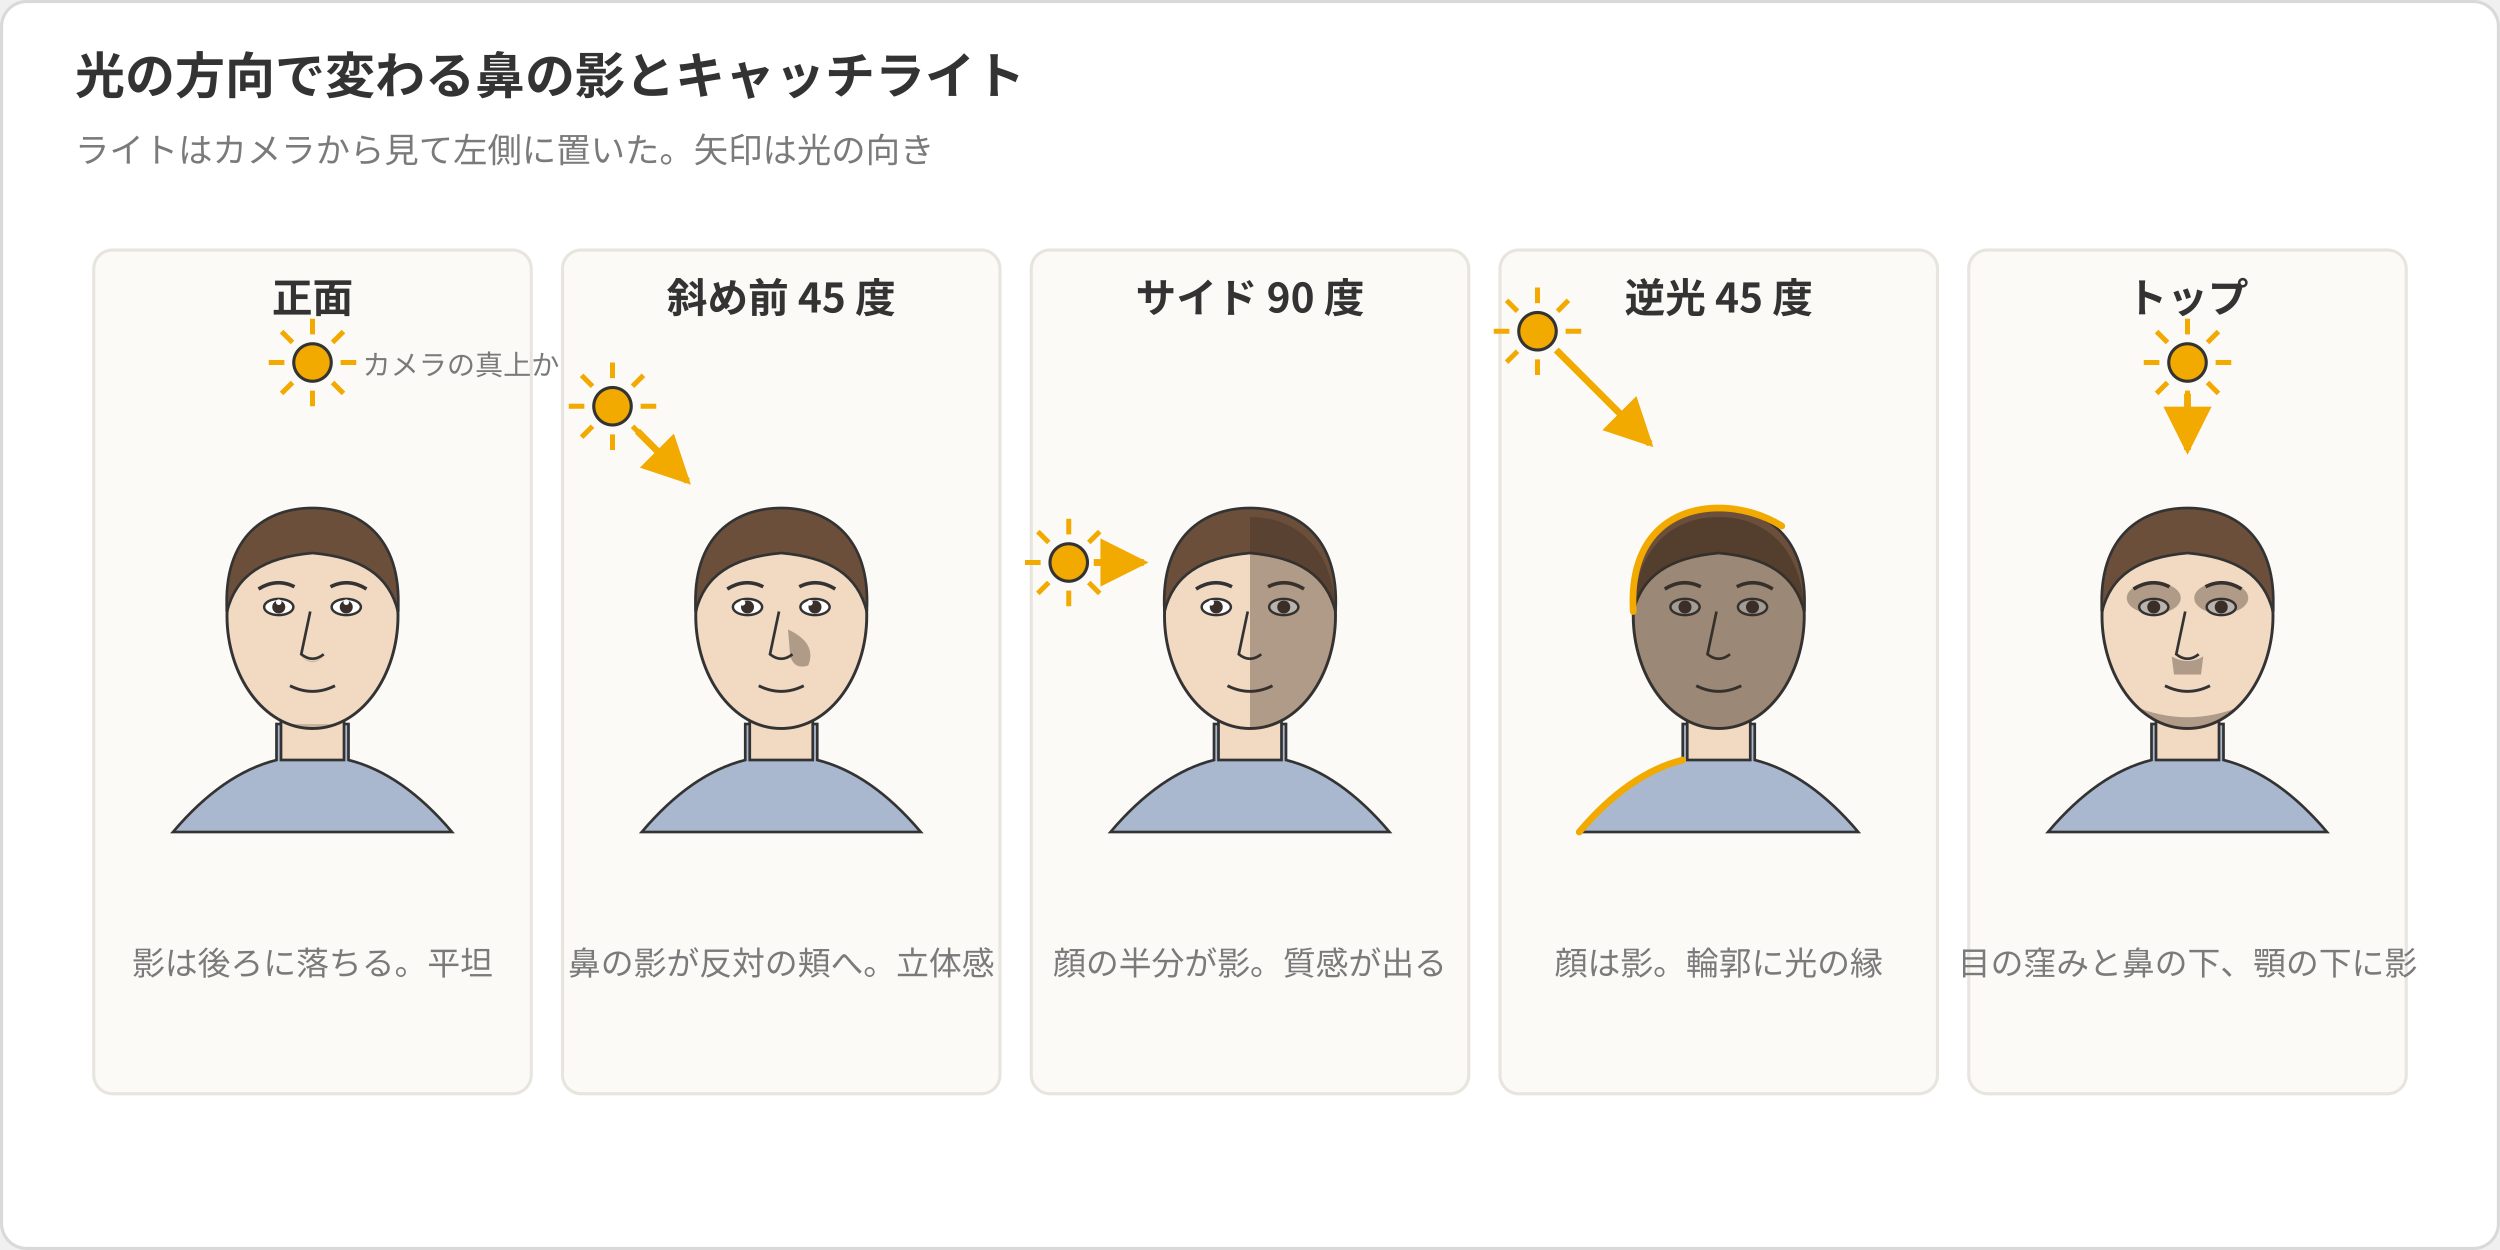
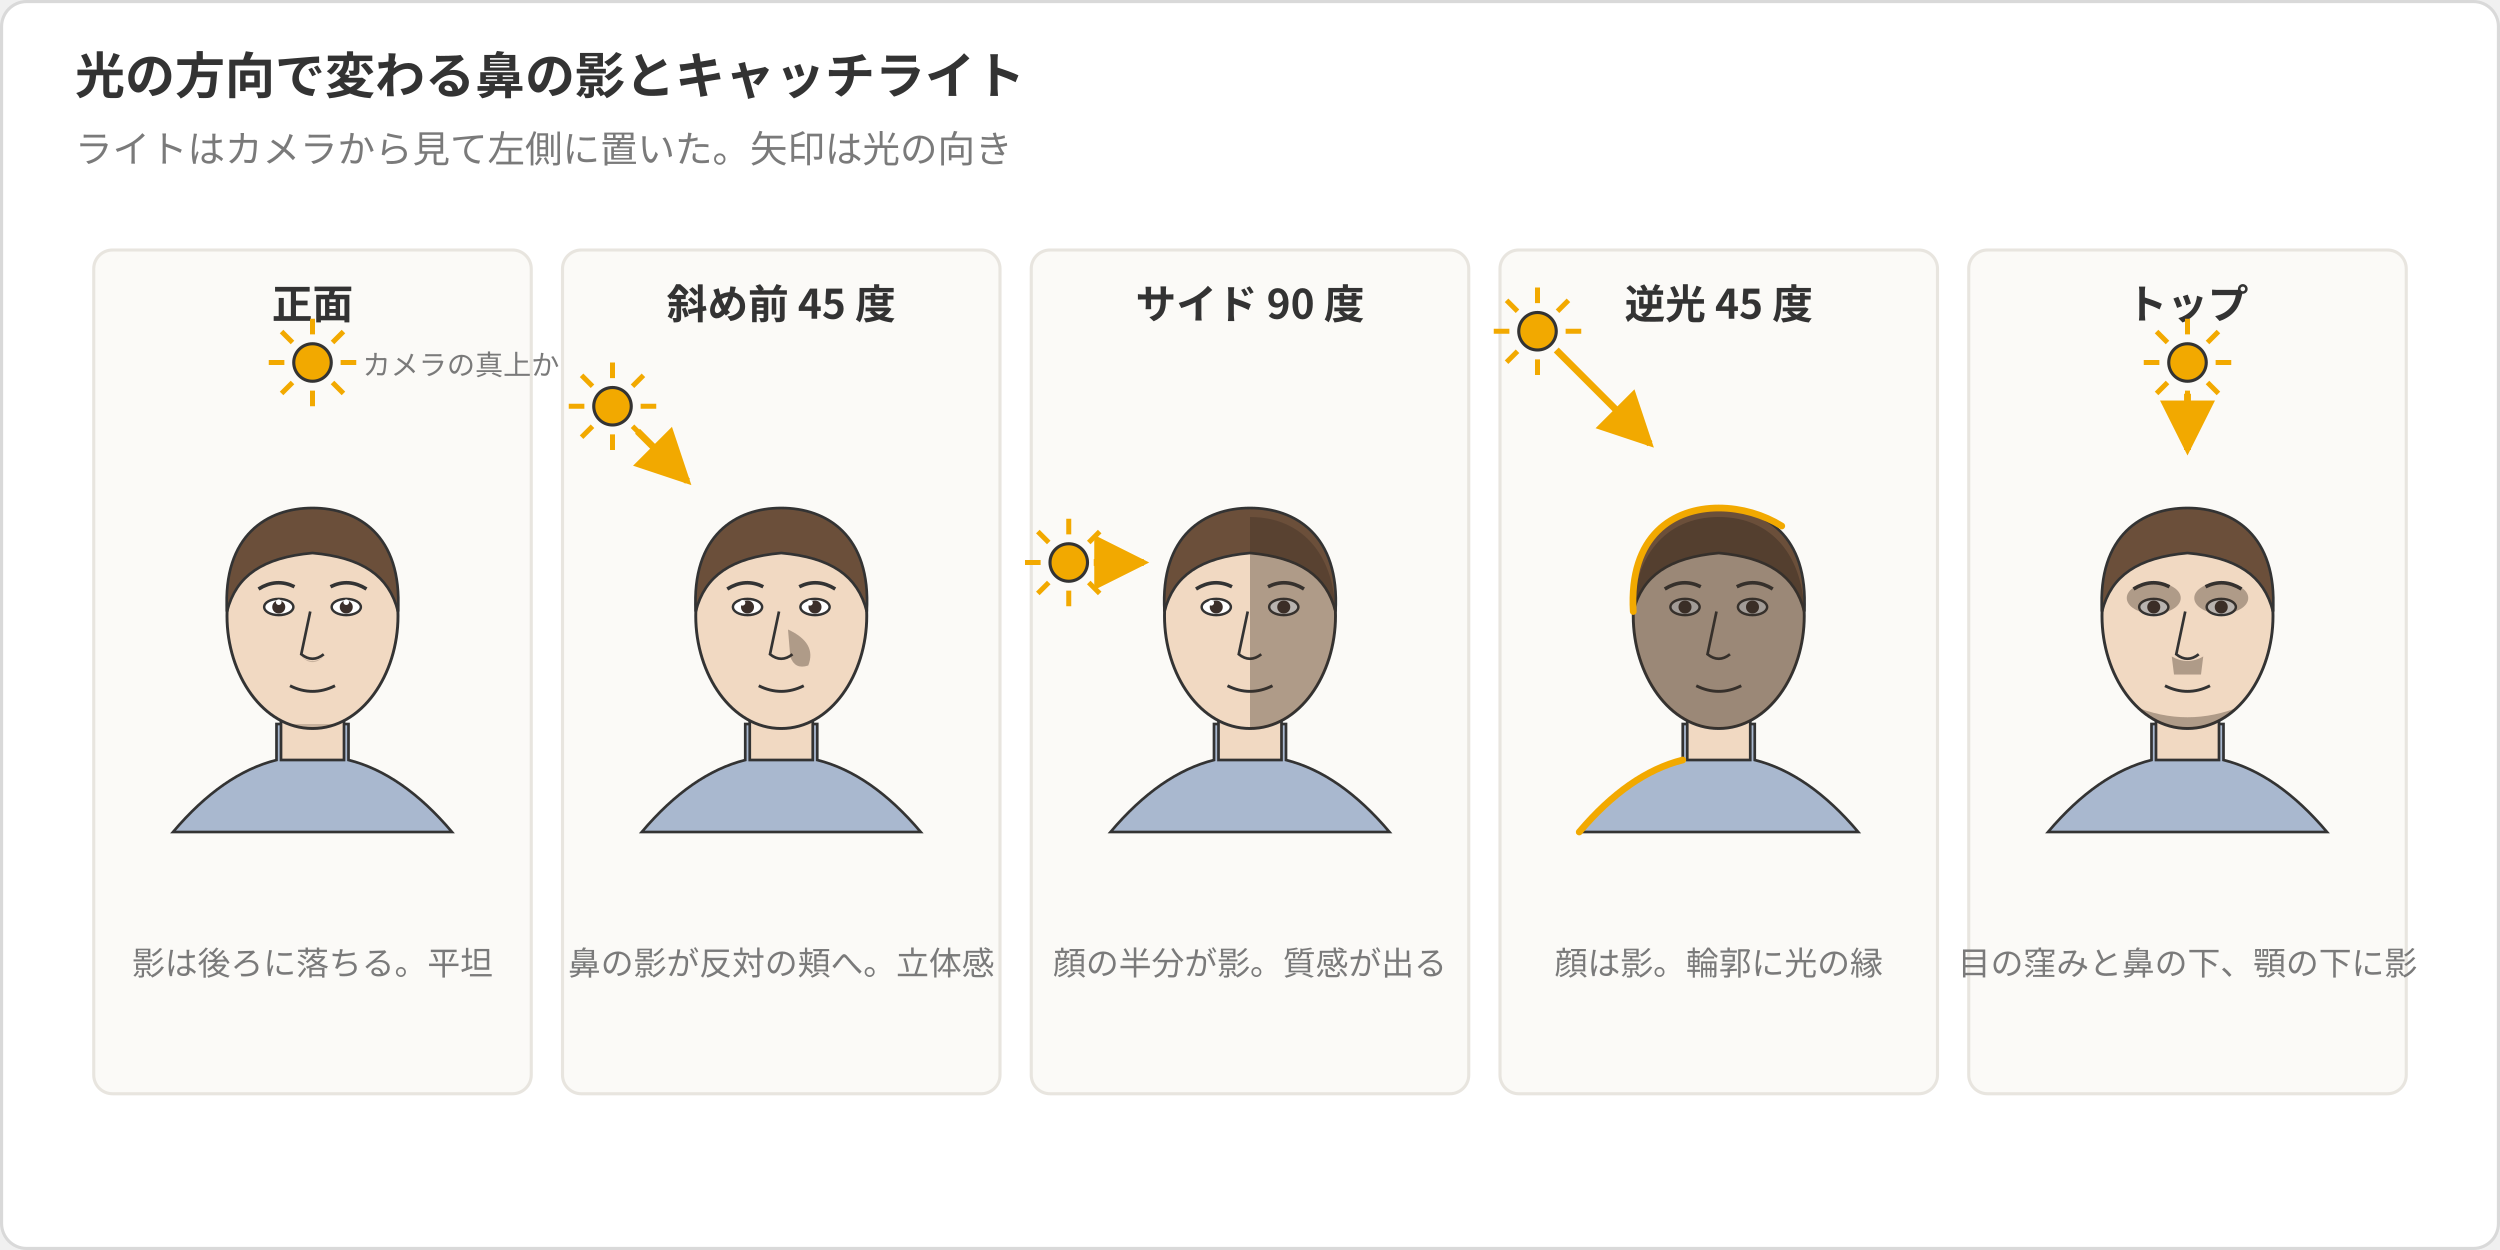
<svg xmlns="http://www.w3.org/2000/svg" viewBox="0 0 800 400" width="800" height="400" role="img" aria-label="光の方向で変わる鼻の影とキャッチライト">
  <defs>
-     <marker id="arrow" viewBox="0 0 10 10" refX="9" refY="5" markerWidth="7" markerHeight="7" orient="auto-start-reverse">
-       <path d="M0,0 L10,5 L0,10 Z" fill="#333333" />
-     </marker>
-     <marker id="arrow-muted" viewBox="0 0 10 10" refX="9" refY="5" markerWidth="7" markerHeight="7" orient="auto-start-reverse">
-       <path d="M0,0 L10,5 L0,10 Z" fill="#7a7a7a" />
-     </marker>
-     <marker id="arrow-blue" viewBox="0 0 10 10" refX="9" refY="5" markerWidth="7" markerHeight="7" orient="auto-start-reverse">
-       <path d="M0,0 L10,5 L0,10 Z" fill="#2f6db5" />
-     </marker>
-     <marker id="arrow-light" viewBox="0 0 10 10" refX="9" refY="5" markerWidth="7" markerHeight="7" orient="auto-start-reverse">
+     <filter id="blur" x="-30%" y="-30%" width="160%" height="160%">
+       <feGaussianBlur stdDeviation="4" />
+     </filter>
+     <clipPath id="face1">
+       <path d="M0,-48 C24,-48 38,-30 38,-4 C38,22 22,46 0,46 C-22,46 -38,22 -38,-4 C-38,-30 -24,-48 0,-48 Z" />
+     </clipPath>
+     <clipPath id="body2">
+       <path d="M-62,92 Q-40,66 -16,60 L-16,44 L16,44 L16,60 Q40,66 62,92 Z" />
+     </clipPath>
+     <marker id="arrow3" viewBox="0 0 10 10" refX="9" refY="5" markerWidth="8" markerHeight="8" orient="auto-start-reverse">
      <path d="M0,0 L10,5 L0,10 Z" fill="#f2a900" />
    </marker>
-     <clipPath id="face5">
-       <path d="M0,-48 C24,-48 38,-30 38,-4 C38,22 22,46 0,46 C-22,46 -38,22 -38,-4 C-38,-30 -24,-48 0,-48 Z" />
+     <clipPath id="face4">
+       <path d="M0,-48 C24,-48 38,-30 38,-4 C38,22 22,46 0,46 C-22,46 -38,22 -38,-4 C-38,-30 -24,-48 0,-48 Z" />
+     </clipPath>
+     <clipPath id="body5">
+       <path d="M-62,92 Q-40,66 -16,60 L-16,44 L16,44 L16,60 Q40,66 62,92 Z" />
    </clipPath>
    <clipPath id="face6">
      <path d="M0,-48 C24,-48 38,-30 38,-4 C38,22 22,46 0,46 C-22,46 -38,22 -38,-4 C-38,-30 -24,-48 0,-48 Z" />
    </clipPath>
-     <clipPath id="face7">
-       <path d="M0,-48 C24,-48 38,-30 38,-4 C38,22 22,46 0,46 C-22,46 -38,22 -38,-4 C-38,-30 -24,-48 0,-48 Z" />
+     <clipPath id="body7">
+       <path d="M-62,92 Q-40,66 -16,60 L-16,44 L16,44 L16,60 Q40,66 62,92 Z" />
    </clipPath>
    <clipPath id="face8">
      <path d="M0,-48 C24,-48 38,-30 38,-4 C38,22 22,46 0,46 C-22,46 -38,22 -38,-4 C-38,-30 -24,-48 0,-48 Z" />
    </clipPath>
-     <clipPath id="face9">
-       <path d="M0,-48 C24,-48 38,-30 38,-4 C38,22 22,46 0,46 C-22,46 -38,22 -38,-4 C-38,-30 -24,-48 0,-48 Z" />
+     <clipPath id="body9">
+       <path d="M-62,92 Q-40,66 -16,60 L-16,44 L16,44 L16,60 Q40,66 62,92 Z" />
+     </clipPath>
+     <clipPath id="face10">
+       <path d="M0,-48 C24,-48 38,-30 38,-4 C38,22 22,46 0,46 C-22,46 -38,22 -38,-4 C-38,-30 -24,-48 0,-48 Z" />
+     </clipPath>
+     <clipPath id="body11">
+       <path d="M-62,92 Q-40,66 -16,60 L-16,44 L16,44 L16,60 Q40,66 62,92 Z" />
    </clipPath>
  </defs>
  <rect x="0.5" y="0.5" width="799" height="399" rx="8" fill="#ffffff" stroke="#d9d9d9" />
-   <text x="24" y="30" font-family="'Noto Sans JP','Noto Sans CJK JP','Hiragino Sans','Yu Gothic','Meiryo',sans-serif" font-size="16" font-weight="bold" fill="#333333">光の方向で変わる鼻の影とキャッチライト</text>
-   <text x="24.0" y="52.0" font-family="'Noto Sans JP','Noto Sans CJK JP','Hiragino Sans','Yu Gothic','Meiryo',sans-serif" font-size="11" text-anchor="start" fill="#7a7a7a" font-weight="normal">
+   <text x="24.0" y="30.0" font-family="'Noto Sans JP','Noto Sans CJK JP','Hiragino Sans','Yu Gothic','Meiryo',sans-serif" font-size="16" text-anchor="start" fill="#333333" font-weight="bold">
+     <tspan x="24.0" dy="0">光の方向で変わる鼻の影とキャッチライト</tspan>
+   </text>
+   <text x="24.0" y="52.0" font-family="'Noto Sans JP','Noto Sans CJK JP','Hiragino Sans','Yu Gothic','Meiryo',sans-serif" font-size="12" text-anchor="start" fill="#7a7a7a" font-weight="normal">
    <tspan x="24.0" dy="0">ライトはカメラから見て左側に置いた。矢印は光の向き</tspan>
  </text>
-   <rect x="30" y="80" width="140" height="270" rx="6" fill="#fbfaf7" stroke="#e8e5df" />
-   <text x="100.0" y="100.0" font-family="'Noto Sans JP','Noto Sans CJK JP','Hiragino Sans','Yu Gothic','Meiryo',sans-serif" font-size="13" text-anchor="middle" fill="#333333" font-weight="bold">
+   <rect x="30.0" y="80.0" width="140.0" height="270.0" rx="6" fill="#fbfaf7" stroke="#e8e5df" stroke-width="1" />
+   <text x="100.0" y="102.0" font-family="'Noto Sans JP','Noto Sans CJK JP','Hiragino Sans','Yu Gothic','Meiryo',sans-serif" font-size="13" text-anchor="middle" fill="#333333" font-weight="bold">
    <tspan x="100.0" dy="0">正面</tspan>
  </text>
  <circle cx="100.0" cy="116.0" r="6" fill="#f2a900" stroke="#333333" stroke-width="1" />
  <line x1="109.0" y1="116.0" x2="114.0" y2="116.0" stroke="#f2a900" stroke-width="1.6" />
  <line x1="106.4" y1="122.4" x2="109.9" y2="125.9" stroke="#f2a900" stroke-width="1.6" />
  <line x1="100.0" y1="125.0" x2="100.0" y2="130.0" stroke="#f2a900" stroke-width="1.6" />
  <line x1="93.6" y1="122.4" x2="90.1" y2="125.9" stroke="#f2a900" stroke-width="1.6" />
  <line x1="91.0" y1="116.0" x2="86.0" y2="116.0" stroke="#f2a900" stroke-width="1.6" />
  <line x1="93.6" y1="109.6" x2="90.1" y2="106.1" stroke="#f2a900" stroke-width="1.6" />
  <line x1="100.0" y1="107.0" x2="100.0" y2="102.0" stroke="#f2a900" stroke-width="1.6" />
  <line x1="106.4" y1="109.6" x2="109.9" y2="106.1" stroke="#f2a900" stroke-width="1.6" />
  <text x="116.0" y="120.0" font-family="'Noto Sans JP','Noto Sans CJK JP','Hiragino Sans','Yu Gothic','Meiryo',sans-serif" font-size="9" text-anchor="start" fill="#7a7a7a" font-weight="normal">
    <tspan x="116.0" dy="0">カメラの真上から</tspan>
  </text>
  <g transform="translate(100.0,200.0) scale(0.72)">
    <path d="M-62,92 Q-40,66 -16,60 L-16,44 L16,44 L16,60 Q40,66 62,92 Z" fill="#a9b8cf" stroke="#333333" stroke-width="1.2" />
    <rect x="-14" y="30" width="28" height="30" fill="#f1d9c2" stroke="#333333" stroke-width="1.2" />
    <path d="M0,-48 C24,-48 38,-30 38,-4 C38,22 22,46 0,46 C-22,46 -38,22 -38,-4 C-38,-30 -24,-48 0,-48 Z" fill="#f1d9c2" stroke="#333333" stroke-width="1.3" />
    <path d="M-38,-6 C-40,-40 -20,-52 0,-52 C20,-52 40,-40 38,-6 C34,-22 22,-30 0,-32 C-22,-30 -34,-22 -38,-6 Z" fill="#6b4f3a" stroke="#333333" stroke-width="1.2" />
    <path d="M-24,-16 Q-16,-21 -8,-17" fill="none" stroke="#333333" stroke-width="1.6" />
    <path d="M8,-17 Q16,-21 24,-16" fill="none" stroke="#333333" stroke-width="1.6" />
    <ellipse cx="-15" cy="-8" rx="6.5" ry="3.6" fill="#fff" stroke="#333333" stroke-width="1.1" />
    <circle cx="-15" cy="-8" r="2.9" fill="#3b2f2a" />
    <ellipse cx="15" cy="-8" rx="6.5" ry="3.6" fill="#fff" stroke="#333333" stroke-width="1.1" />
    <circle cx="15" cy="-8" r="2.9" fill="#3b2f2a" />
    <path d="M-1,-6 L-5,13 Q0,17 5,13" fill="none" stroke="#333333" stroke-width="1.2" />
    <path d="M-10,27 Q0,32 10,27" fill="none" stroke="#333333" stroke-width="1.3" />
  </g>
-   <g clip-path="url(#face5)" transform="translate(100.0,200.0) scale(0.72)">
+   <g clip-path="url(#face1)" transform="translate(100.0,200.0) scale(0.72)">
    <path d="M-5,14 Q0,19 5,14 Q0,18 -5,14 Z" fill="#3a2c22" opacity="0.22" />
    <path d="M-14,44 L14,44 L14,52 L-14,52 Z" fill="#3a2c22" opacity="0.22" />
  </g>
  <circle cx="89.2" cy="192.7" r="0.9" fill="#fff" />
  <circle cx="110.8" cy="192.7" r="0.9" fill="#fff" />
  <text x="100.0" y="312.0" font-family="'Noto Sans JP','Noto Sans CJK JP','Hiragino Sans','Yu Gothic','Meiryo',sans-serif" font-size="10.5" text-anchor="middle" fill="#7a7a7a" font-weight="normal">
    <tspan x="100.0" dy="0">影は後ろに落ちる。平坦</tspan>
  </text>
-   <rect x="180" y="80" width="140" height="270" rx="6" fill="#fbfaf7" stroke="#e8e5df" />
-   <text x="250.0" y="100.0" font-family="'Noto Sans JP','Noto Sans CJK JP','Hiragino Sans','Yu Gothic','Meiryo',sans-serif" font-size="13" text-anchor="middle" fill="#333333" font-weight="bold">
+   <rect x="180.0" y="80.0" width="140.0" height="270.0" rx="6" fill="#fbfaf7" stroke="#e8e5df" stroke-width="1" />
+   <text x="250.0" y="102.0" font-family="'Noto Sans JP','Noto Sans CJK JP','Hiragino Sans','Yu Gothic','Meiryo',sans-serif" font-size="13" text-anchor="middle" fill="#333333" font-weight="bold">
    <tspan x="250.0" dy="0">斜め前 45 度</tspan>
  </text>
  <circle cx="196.0" cy="130.0" r="6" fill="#f2a900" stroke="#333333" stroke-width="1" />
  <line x1="205.0" y1="130.0" x2="210.0" y2="130.0" stroke="#f2a900" stroke-width="1.6" />
  <line x1="202.4" y1="136.4" x2="205.9" y2="139.9" stroke="#f2a900" stroke-width="1.6" />
  <line x1="196.0" y1="139.0" x2="196.0" y2="144.0" stroke="#f2a900" stroke-width="1.6" />
  <line x1="189.6" y1="136.4" x2="186.1" y2="139.9" stroke="#f2a900" stroke-width="1.6" />
  <line x1="187.0" y1="130.0" x2="182.0" y2="130.0" stroke="#f2a900" stroke-width="1.6" />
  <line x1="189.6" y1="123.6" x2="186.1" y2="120.1" stroke="#f2a900" stroke-width="1.6" />
  <line x1="196.0" y1="121.0" x2="196.0" y2="116.0" stroke="#f2a900" stroke-width="1.6" />
  <line x1="202.4" y1="123.6" x2="205.9" y2="120.1" stroke="#f2a900" stroke-width="1.6" />
-   <line x1="204.0" y1="138.0" x2="220.0" y2="154.0" stroke="#f2a900" stroke-width="2.2" marker-end="url(#arrow-light)" />
+   <line x1="204.0" y1="138.0" x2="220.0" y2="154.0" stroke="#f2a900" stroke-width="2.2" marker-end="url(#arrow3)" />
  <g transform="translate(250.0,200.0) scale(0.72)">
    <path d="M-62,92 Q-40,66 -16,60 L-16,44 L16,44 L16,60 Q40,66 62,92 Z" fill="#a9b8cf" stroke="#333333" stroke-width="1.2" />
    <rect x="-14" y="30" width="28" height="30" fill="#f1d9c2" stroke="#333333" stroke-width="1.2" />
    <path d="M0,-48 C24,-48 38,-30 38,-4 C38,22 22,46 0,46 C-22,46 -38,22 -38,-4 C-38,-30 -24,-48 0,-48 Z" fill="#f1d9c2" stroke="#333333" stroke-width="1.3" />
    <path d="M-38,-6 C-40,-40 -20,-52 0,-52 C20,-52 40,-40 38,-6 C34,-22 22,-30 0,-32 C-22,-30 -34,-22 -38,-6 Z" fill="#6b4f3a" stroke="#333333" stroke-width="1.2" />
    <path d="M-24,-16 Q-16,-21 -8,-17" fill="none" stroke="#333333" stroke-width="1.6" />
    <path d="M8,-17 Q16,-21 24,-16" fill="none" stroke="#333333" stroke-width="1.6" />
    <ellipse cx="-15" cy="-8" rx="6.5" ry="3.6" fill="#fff" stroke="#333333" stroke-width="1.1" />
    <circle cx="-15" cy="-8" r="2.9" fill="#3b2f2a" />
    <ellipse cx="15" cy="-8" rx="6.5" ry="3.6" fill="#fff" stroke="#333333" stroke-width="1.1" />
    <circle cx="15" cy="-8" r="2.9" fill="#3b2f2a" />
    <path d="M-1,-6 L-5,13 Q0,17 5,13" fill="none" stroke="#333333" stroke-width="1.2" />
    <path d="M-10,27 Q0,32 10,27" fill="none" stroke="#333333" stroke-width="1.3" />
  </g>
-   <g clip-path="url(#face6)" transform="translate(250.0,200.0) scale(0.72)">
+   <g clip-path="url(#face4)" transform="translate(250.0,200.0) scale(0.72)">
    <path d="M3,2 Q16,8 12,18 Q6,20 4,14 Z" fill="#3a2c22" opacity="0.36" />
    <path d="M26,-40 C44,-20 44,20 24,48 L50,48 L50,-50 Z" fill="#3a2c22" opacity="0.29" />
  </g>
  <circle cx="237.6" cy="192.9" r="0.9" fill="#fff" />
  <circle cx="259.2" cy="192.9" r="0.9" fill="#fff" />
  <text x="250.0" y="312.0" font-family="'Noto Sans JP','Noto Sans CJK JP','Hiragino Sans','Yu Gothic','Meiryo',sans-serif" font-size="10.5" text-anchor="middle" fill="#7a7a7a" font-weight="normal">
    <tspan x="250.0" dy="0">鼻の影が反対の頬へ。立体感</tspan>
  </text>
-   <rect x="330" y="80" width="140" height="270" rx="6" fill="#fbfaf7" stroke="#e8e5df" />
-   <text x="400.0" y="100.0" font-family="'Noto Sans JP','Noto Sans CJK JP','Hiragino Sans','Yu Gothic','Meiryo',sans-serif" font-size="13" text-anchor="middle" fill="#333333" font-weight="bold">
+   <rect x="330.0" y="80.0" width="140.0" height="270.0" rx="6" fill="#fbfaf7" stroke="#e8e5df" stroke-width="1" />
+   <text x="400.0" y="102.0" font-family="'Noto Sans JP','Noto Sans CJK JP','Hiragino Sans','Yu Gothic','Meiryo',sans-serif" font-size="13" text-anchor="middle" fill="#333333" font-weight="bold">
    <tspan x="400.0" dy="0">サイド 90 度</tspan>
  </text>
  <circle cx="342.0" cy="180.0" r="6" fill="#f2a900" stroke="#333333" stroke-width="1" />
  <line x1="351.0" y1="180.0" x2="356.0" y2="180.0" stroke="#f2a900" stroke-width="1.6" />
  <line x1="348.4" y1="186.4" x2="351.9" y2="189.9" stroke="#f2a900" stroke-width="1.6" />
  <line x1="342.0" y1="189.0" x2="342.0" y2="194.0" stroke="#f2a900" stroke-width="1.6" />
  <line x1="335.6" y1="186.4" x2="332.1" y2="189.9" stroke="#f2a900" stroke-width="1.6" />
  <line x1="333.0" y1="180.0" x2="328.0" y2="180.0" stroke="#f2a900" stroke-width="1.6" />
  <line x1="335.6" y1="173.6" x2="332.1" y2="170.1" stroke="#f2a900" stroke-width="1.6" />
  <line x1="342.0" y1="171.0" x2="342.0" y2="166.0" stroke="#f2a900" stroke-width="1.6" />
  <line x1="348.4" y1="173.6" x2="351.9" y2="170.1" stroke="#f2a900" stroke-width="1.6" />
-   <line x1="350.0" y1="180.0" x2="366.0" y2="180.0" stroke="#f2a900" stroke-width="2.2" marker-end="url(#arrow-light)" />
+   <line x1="350.0" y1="180.0" x2="366.0" y2="180.0" stroke="#f2a900" stroke-width="2.2" marker-end="url(#arrow3)" />
  <g transform="translate(400.0,200.0) scale(0.72)">
    <path d="M-62,92 Q-40,66 -16,60 L-16,44 L16,44 L16,60 Q40,66 62,92 Z" fill="#a9b8cf" stroke="#333333" stroke-width="1.2" />
    <rect x="-14" y="30" width="28" height="30" fill="#f1d9c2" stroke="#333333" stroke-width="1.2" />
    <path d="M0,-48 C24,-48 38,-30 38,-4 C38,22 22,46 0,46 C-22,46 -38,22 -38,-4 C-38,-30 -24,-48 0,-48 Z" fill="#f1d9c2" stroke="#333333" stroke-width="1.3" />
    <path d="M-38,-6 C-40,-40 -20,-52 0,-52 C20,-52 40,-40 38,-6 C34,-22 22,-30 0,-32 C-22,-30 -34,-22 -38,-6 Z" fill="#6b4f3a" stroke="#333333" stroke-width="1.2" />
    <path d="M-24,-16 Q-16,-21 -8,-17" fill="none" stroke="#333333" stroke-width="1.6" />
    <path d="M8,-17 Q16,-21 24,-16" fill="none" stroke="#333333" stroke-width="1.6" />
    <ellipse cx="-15" cy="-8" rx="6.5" ry="3.6" fill="#fff" stroke="#333333" stroke-width="1.1" />
    <circle cx="-15" cy="-8" r="2.9" fill="#3b2f2a" />
    <ellipse cx="15" cy="-8" rx="6.5" ry="3.6" fill="#fff" stroke="#333333" stroke-width="1.1" />
    <circle cx="15" cy="-8" r="2.9" fill="#3b2f2a" />
    <path d="M-1,-6 L-5,13 Q0,17 5,13" fill="none" stroke="#333333" stroke-width="1.2" />
    <path d="M-10,27 Q0,32 10,27" fill="none" stroke="#333333" stroke-width="1.3" />
  </g>
-   <g clip-path="url(#face7)" transform="translate(400.0,200.0) scale(0.72)">
+   <g clip-path="url(#face6)" transform="translate(400.0,200.0) scale(0.72)">
    <rect x="0" y="-60" width="70" height="120" fill="#3a2c22" opacity="0.36" />
  </g>
  <circle cx="387.6" cy="192.9" r="0.9" fill="#fff" />
  <text x="400.0" y="312.0" font-family="'Noto Sans JP','Noto Sans CJK JP','Hiragino Sans','Yu Gothic','Meiryo',sans-serif" font-size="10.5" text-anchor="middle" fill="#7a7a7a" font-weight="normal">
    <tspan x="400.0" dy="0">顔の半分が影。質感が出る</tspan>
  </text>
-   <rect x="480" y="80" width="140" height="270" rx="6" fill="#fbfaf7" stroke="#e8e5df" />
-   <text x="550.0" y="100.0" font-family="'Noto Sans JP','Noto Sans CJK JP','Hiragino Sans','Yu Gothic','Meiryo',sans-serif" font-size="13" text-anchor="middle" fill="#333333" font-weight="bold">
+   <rect x="480.0" y="80.0" width="140.0" height="270.0" rx="6" fill="#fbfaf7" stroke="#e8e5df" stroke-width="1" />
+   <text x="550.0" y="102.0" font-family="'Noto Sans JP','Noto Sans CJK JP','Hiragino Sans','Yu Gothic','Meiryo',sans-serif" font-size="13" text-anchor="middle" fill="#333333" font-weight="bold">
    <tspan x="550.0" dy="0">逆光 45 度</tspan>
  </text>
-   <line x1="498.0" y1="112.0" x2="528.0" y2="142.0" stroke="#f2a900" stroke-width="2.2" marker-end="url(#arrow-light)" />
+   <line x1="498.0" y1="112.0" x2="528.0" y2="142.0" stroke="#f2a900" stroke-width="2.2" marker-end="url(#arrow3)" />
  <circle cx="492.0" cy="106.0" r="6" fill="#f2a900" stroke="#333333" stroke-width="1" />
  <line x1="501.0" y1="106.0" x2="506.0" y2="106.0" stroke="#f2a900" stroke-width="1.6" />
  <line x1="498.4" y1="112.4" x2="501.9" y2="115.9" stroke="#f2a900" stroke-width="1.6" />
  <line x1="492.0" y1="115.0" x2="492.0" y2="120.0" stroke="#f2a900" stroke-width="1.6" />
  <line x1="485.6" y1="112.4" x2="482.1" y2="115.9" stroke="#f2a900" stroke-width="1.6" />
  <line x1="483.0" y1="106.0" x2="478.0" y2="106.0" stroke="#f2a900" stroke-width="1.6" />
  <line x1="485.6" y1="99.6" x2="482.1" y2="96.1" stroke="#f2a900" stroke-width="1.6" />
  <line x1="492.0" y1="97.0" x2="492.0" y2="92.0" stroke="#f2a900" stroke-width="1.6" />
  <line x1="498.4" y1="99.6" x2="501.9" y2="96.1" stroke="#f2a900" stroke-width="1.6" />
  <g transform="translate(550.0,200.0) scale(0.72)">
    <path d="M-62,92 Q-40,66 -16,60 L-16,44 L16,44 L16,60 Q40,66 62,92 Z" fill="#a9b8cf" stroke="#333333" stroke-width="1.2" />
    <rect x="-14" y="30" width="28" height="30" fill="#f1d9c2" stroke="#333333" stroke-width="1.2" />
    <path d="M0,-48 C24,-48 38,-30 38,-4 C38,22 22,46 0,46 C-22,46 -38,22 -38,-4 C-38,-30 -24,-48 0,-48 Z" fill="#f1d9c2" stroke="#333333" stroke-width="1.3" />
    <path d="M-38,-6 C-40,-40 -20,-52 0,-52 C20,-52 40,-40 38,-6 C34,-22 22,-30 0,-32 C-22,-30 -34,-22 -38,-6 Z" fill="#6b4f3a" stroke="#333333" stroke-width="1.2" />
    <path d="M-24,-16 Q-16,-21 -8,-17" fill="none" stroke="#333333" stroke-width="1.6" />
    <path d="M8,-17 Q16,-21 24,-16" fill="none" stroke="#333333" stroke-width="1.6" />
    <ellipse cx="-15" cy="-8" rx="6.5" ry="3.6" fill="#fff" stroke="#333333" stroke-width="1.1" />
    <circle cx="-15" cy="-8" r="2.9" fill="#3b2f2a" />
    <ellipse cx="15" cy="-8" rx="6.5" ry="3.6" fill="#fff" stroke="#333333" stroke-width="1.1" />
    <circle cx="15" cy="-8" r="2.9" fill="#3b2f2a" />
    <path d="M-1,-6 L-5,13 Q0,17 5,13" fill="none" stroke="#333333" stroke-width="1.2" />
    <path d="M-10,27 Q0,32 10,27" fill="none" stroke="#333333" stroke-width="1.3" />
  </g>
  <g clip-path="url(#face8)" transform="translate(550.0,200.0) scale(0.72)">
    <rect x="-60" y="-60" width="120" height="120" fill="#3a2c22" opacity="0.47" />
  </g>
  <g transform="translate(550.0,200.0) scale(0.72)">
    <path d="M-38,-6 C-40,-40 -20,-52 0,-52 C10,-52 20,-49 28,-44" fill="none" stroke="#f2a900" stroke-width="3" stroke-linecap="round" />
    <path d="M-62,92 Q-40,66 -16,60" fill="none" stroke="#f2a900" stroke-width="3" stroke-linecap="round" />
  </g>
  <text x="550.0" y="312.0" font-family="'Noto Sans JP','Noto Sans CJK JP','Hiragino Sans','Yu Gothic','Meiryo',sans-serif" font-size="10.5" text-anchor="middle" fill="#7a7a7a" font-weight="normal">
    <tspan x="550.0" dy="0">顔は影。輪郭に光の縁</tspan>
  </text>
-   <rect x="630" y="80" width="140" height="270" rx="6" fill="#fbfaf7" stroke="#e8e5df" />
-   <text x="700.0" y="100.0" font-family="'Noto Sans JP','Noto Sans CJK JP','Hiragino Sans','Yu Gothic','Meiryo',sans-serif" font-size="13" text-anchor="middle" fill="#333333" font-weight="bold">
+   <rect x="630.0" y="80.0" width="140.0" height="270.0" rx="6" fill="#fbfaf7" stroke="#e8e5df" stroke-width="1" />
+   <text x="700.0" y="102.0" font-family="'Noto Sans JP','Noto Sans CJK JP','Hiragino Sans','Yu Gothic','Meiryo',sans-serif" font-size="13" text-anchor="middle" fill="#333333" font-weight="bold">
    <tspan x="700.0" dy="0">トップ</tspan>
  </text>
  <circle cx="700.0" cy="116.0" r="6" fill="#f2a900" stroke="#333333" stroke-width="1" />
  <line x1="709.0" y1="116.0" x2="714.0" y2="116.0" stroke="#f2a900" stroke-width="1.6" />
  <line x1="706.4" y1="122.4" x2="709.9" y2="125.9" stroke="#f2a900" stroke-width="1.6" />
  <line x1="700.0" y1="125.0" x2="700.0" y2="130.0" stroke="#f2a900" stroke-width="1.6" />
  <line x1="693.6" y1="122.4" x2="690.1" y2="125.9" stroke="#f2a900" stroke-width="1.6" />
  <line x1="691.0" y1="116.0" x2="686.0" y2="116.0" stroke="#f2a900" stroke-width="1.6" />
  <line x1="693.6" y1="109.6" x2="690.1" y2="106.1" stroke="#f2a900" stroke-width="1.6" />
  <line x1="700.0" y1="107.0" x2="700.0" y2="102.0" stroke="#f2a900" stroke-width="1.6" />
  <line x1="706.4" y1="109.6" x2="709.9" y2="106.1" stroke="#f2a900" stroke-width="1.6" />
-   <line x1="700.0" y1="126.0" x2="700.0" y2="144.0" stroke="#f2a900" stroke-width="2.2" marker-end="url(#arrow-light)" />
+   <line x1="700.0" y1="126.0" x2="700.0" y2="144.0" stroke="#f2a900" stroke-width="2.2" marker-end="url(#arrow3)" />
  <g transform="translate(700.0,200.0) scale(0.72)">
    <path d="M-62,92 Q-40,66 -16,60 L-16,44 L16,44 L16,60 Q40,66 62,92 Z" fill="#a9b8cf" stroke="#333333" stroke-width="1.2" />
    <rect x="-14" y="30" width="28" height="30" fill="#f1d9c2" stroke="#333333" stroke-width="1.2" />
    <path d="M0,-48 C24,-48 38,-30 38,-4 C38,22 22,46 0,46 C-22,46 -38,22 -38,-4 C-38,-30 -24,-48 0,-48 Z" fill="#f1d9c2" stroke="#333333" stroke-width="1.3" />
    <path d="M-38,-6 C-40,-40 -20,-52 0,-52 C20,-52 40,-40 38,-6 C34,-22 22,-30 0,-32 C-22,-30 -34,-22 -38,-6 Z" fill="#6b4f3a" stroke="#333333" stroke-width="1.2" />
    <path d="M-24,-16 Q-16,-21 -8,-17" fill="none" stroke="#333333" stroke-width="1.6" />
    <path d="M8,-17 Q16,-21 24,-16" fill="none" stroke="#333333" stroke-width="1.6" />
    <ellipse cx="-15" cy="-8" rx="6.5" ry="3.6" fill="#fff" stroke="#333333" stroke-width="1.1" />
    <circle cx="-15" cy="-8" r="2.9" fill="#3b2f2a" />
    <ellipse cx="15" cy="-8" rx="6.5" ry="3.6" fill="#fff" stroke="#333333" stroke-width="1.1" />
    <circle cx="15" cy="-8" r="2.9" fill="#3b2f2a" />
    <path d="M-1,-6 L-5,13 Q0,17 5,13" fill="none" stroke="#333333" stroke-width="1.2" />
    <path d="M-10,27 Q0,32 10,27" fill="none" stroke="#333333" stroke-width="1.3" />
  </g>
-   <g clip-path="url(#face9)" transform="translate(700.0,200.0) scale(0.72)">
+   <g clip-path="url(#face10)" transform="translate(700.0,200.0) scale(0.72)">
    <ellipse cx="-15" cy="-12" rx="12" ry="7" fill="#3a2c22" opacity="0.36" />
    <ellipse cx="15" cy="-12" rx="12" ry="7" fill="#3a2c22" opacity="0.36" />
    <path d="M-7,14 Q0,18 7,14 L6,22 L-6,22 Z" fill="#3a2c22" opacity="0.36" />
    <path d="M-24,36 Q0,46 24,36 L24,60 L-24,60 Z" fill="#3a2c22" opacity="0.36" />
  </g>
  <text x="700.0" y="312.0" font-family="'Noto Sans JP','Noto Sans CJK JP','Hiragino Sans','Yu Gothic','Meiryo',sans-serif" font-size="10.5" text-anchor="middle" fill="#7a7a7a" font-weight="normal">
    <tspan x="700.0" dy="0">目の窪みと鼻の下、顎の下に影</tspan>
  </text>
</svg>
